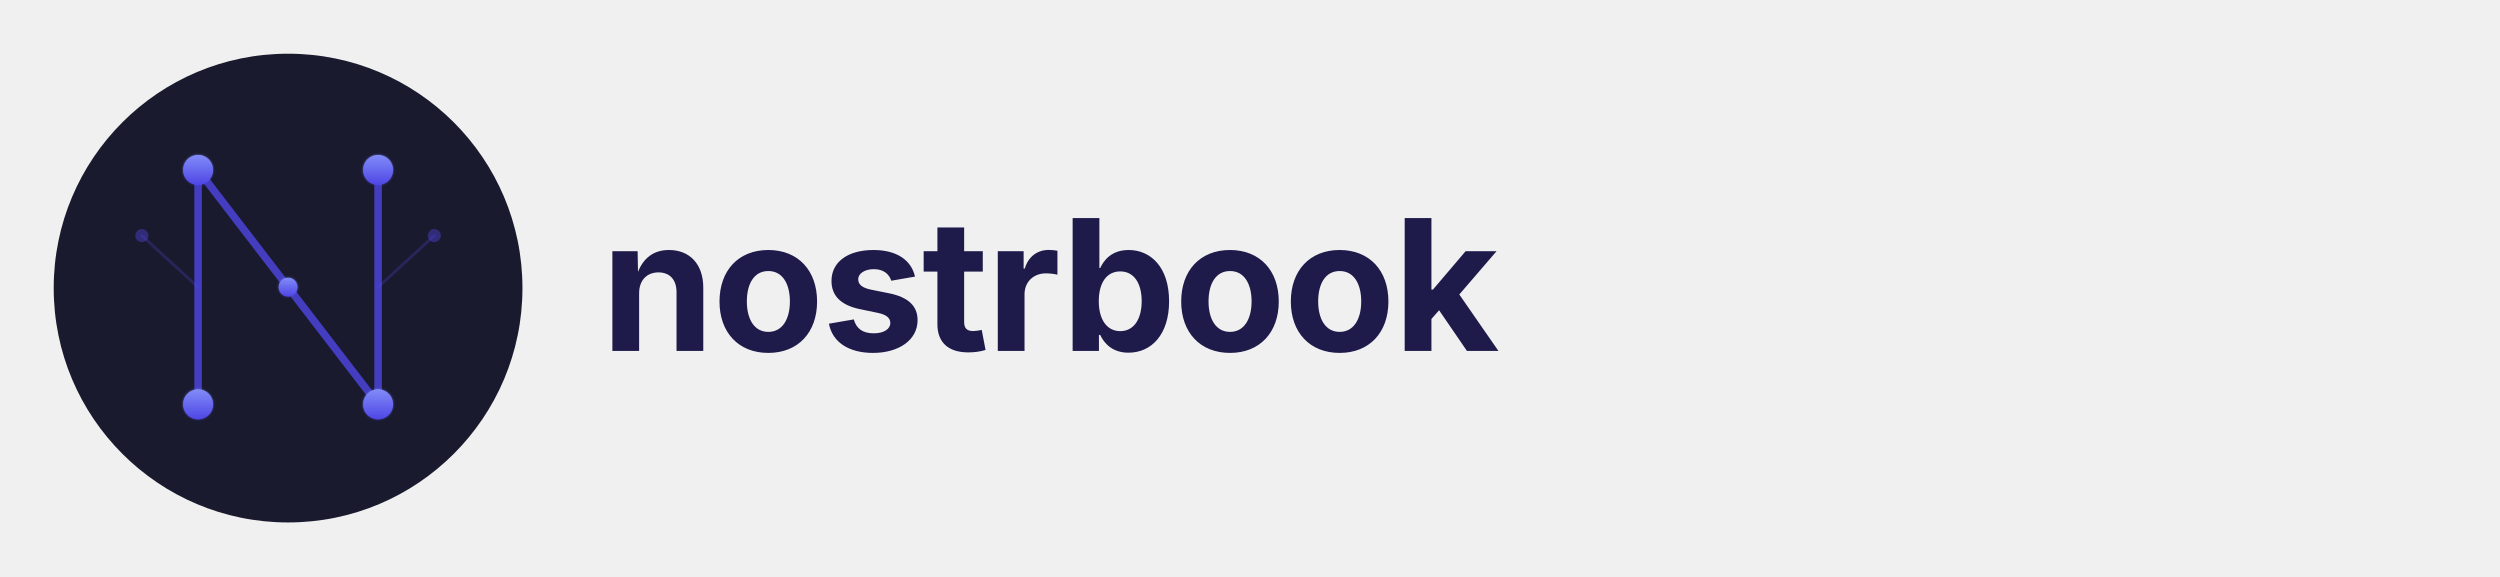
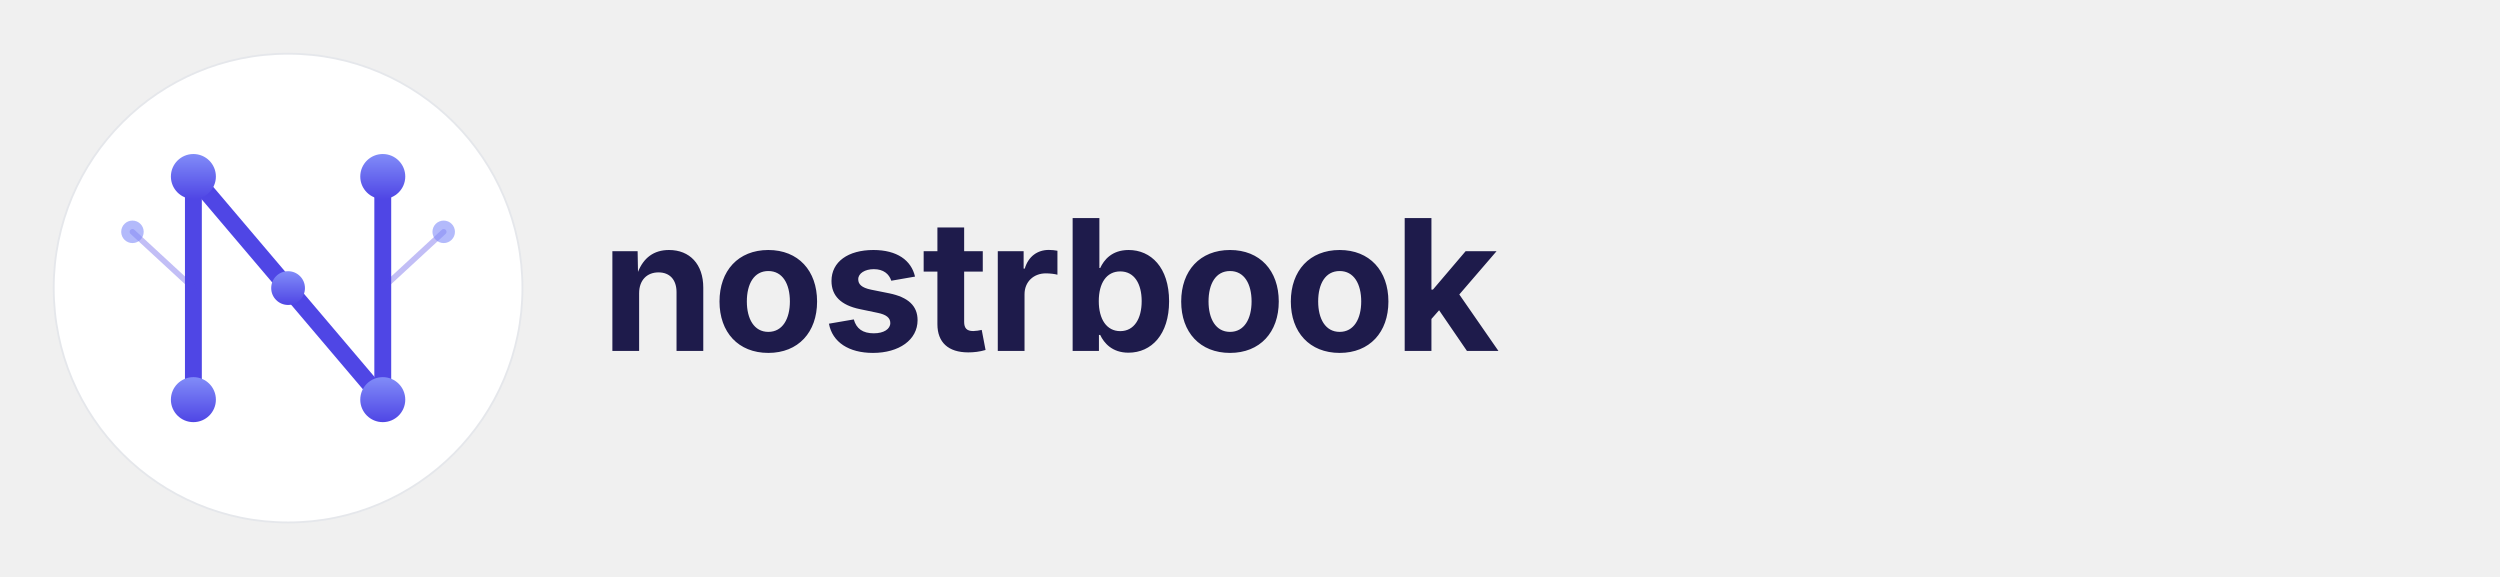
<svg xmlns="http://www.w3.org/2000/svg" viewBox="0 0 520 120">
  <defs>
    <linearGradient id="ng" x1="0" y1="0" x2="0" y2="1">
      <stop offset="0%" stop-color="#818cf8" />
      <stop offset="100%" stop-color="#4F46E5" />
    </linearGradient>
-     <filter id="g">
-       <feGaussianBlur stdDeviation="1.5" result="b" />
-       <feMerge>
-         <feMergeNode in="b" />
-         <feMergeNode in="SourceGraphic" />
-       </feMerge>
-     </filter>
  </defs>
  <g transform="translate(10,10) scale(0.195)">
-     <circle cx="256" cy="256" r="250" fill="#1a1a2e" />
-     <line x1="160" y1="380" x2="160" y2="130" stroke="#4F46E5" stroke-width="8" stroke-linecap="round" opacity="0.8" />
-     <line x1="160" y1="130" x2="352" y2="380" stroke="#4F46E5" stroke-width="8" stroke-linecap="round" opacity="0.8" />
-     <line x1="352" y1="380" x2="352" y2="130" stroke="#4F46E5" stroke-width="8" stroke-linecap="round" opacity="0.8" />
-     <line x1="160" y1="255" x2="100" y2="200" stroke="#4F46E5" stroke-width="3" stroke-linecap="round" opacity="0.25" />
-     <line x1="352" y1="255" x2="412" y2="200" stroke="#4F46E5" stroke-width="3" stroke-linecap="round" opacity="0.25" />
-     <circle cx="160" cy="380" r="16" fill="url(#ng)" filter="url(#g)" />
-     <circle cx="160" cy="130" r="16" fill="url(#ng)" filter="url(#g)" />
-     <circle cx="352" cy="380" r="16" fill="url(#ng)" filter="url(#g)" />
-     <circle cx="352" cy="130" r="16" fill="url(#ng)" filter="url(#g)" />
-     <circle cx="256" cy="255" r="10" fill="url(#ng)" filter="url(#g)" />
-     <circle cx="100" cy="200" r="7" fill="#4F46E5" opacity="0.4" />
-     <circle cx="412" cy="200" r="7" fill="#4F46E5" opacity="0.4" />
+     <circle cx="256" cy="256" r="250" fill="#ffffff" />
+     <circle cx="256" cy="256" r="250" fill="none" stroke="#e5e7eb" stroke-width="2" />
+     <line x1="155" y1="375" x2="155" y2="137" stroke="#4F46E5" stroke-width="18" stroke-linecap="round" />
+     <line x1="155" y1="137" x2="357" y2="375" stroke="#4F46E5" stroke-width="18" stroke-linecap="round" />
+     <line x1="357" y1="375" x2="357" y2="137" stroke="#4F46E5" stroke-width="18" stroke-linecap="round" />
+     <line x1="155" y1="256" x2="90" y2="196" stroke="#4F46E5" stroke-width="6" stroke-linecap="round" opacity="0.35" />
+     <line x1="357" y1="256" x2="422" y2="196" stroke="#4F46E5" stroke-width="6" stroke-linecap="round" opacity="0.35" />
+     <circle cx="155" cy="375" r="24" fill="url(#ng)" />
+     <circle cx="155" cy="137" r="24" fill="url(#ng)" />
+     <circle cx="357" cy="375" r="24" fill="url(#ng)" />
+     <circle cx="357" cy="137" r="24" fill="url(#ng)" />
+     <circle cx="256" cy="256" r="18" fill="url(#ng)" />
+     <circle cx="90" cy="196" r="12" fill="#818cf8" opacity="0.6" />
+     <circle cx="422" cy="196" r="12" fill="#818cf8" opacity="0.6" />
  </g>
  <text x="125" y="73" font-family="system-ui, -apple-system, 'Segoe UI', sans-serif" font-size="38" font-weight="700" fill="#1e1b4b" letter-spacing="-0.5">nostrbook</text>
</svg>
